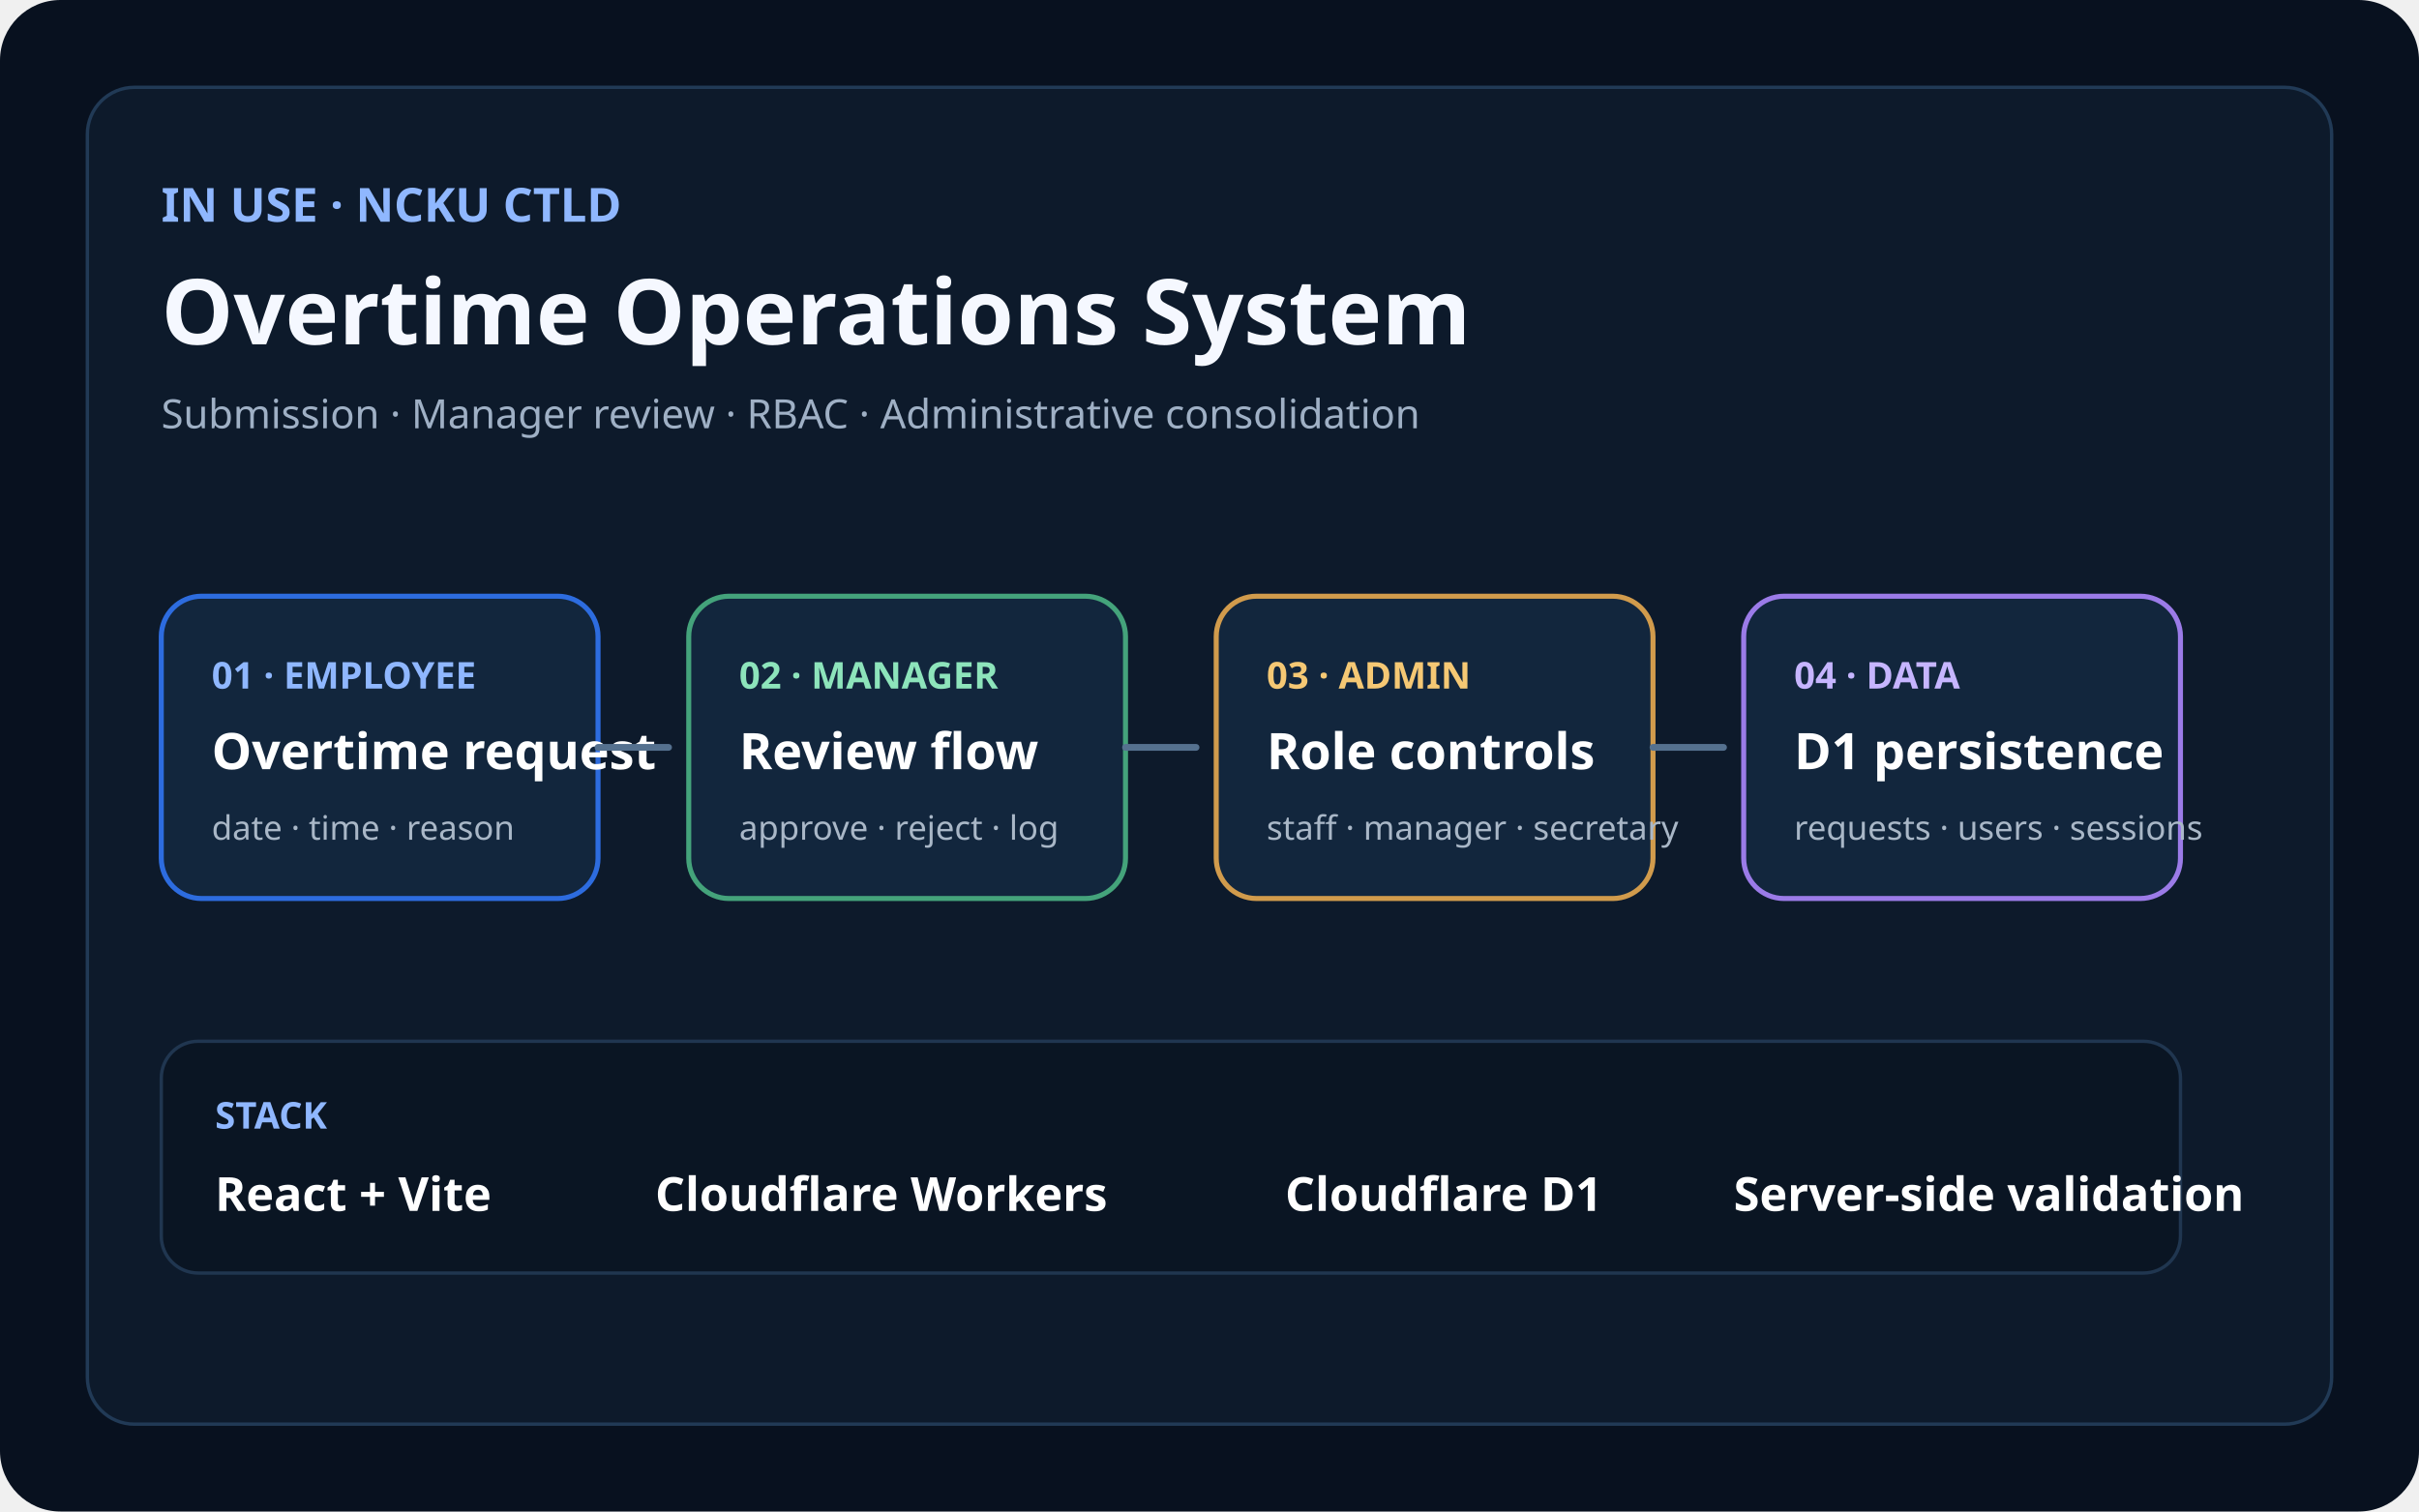
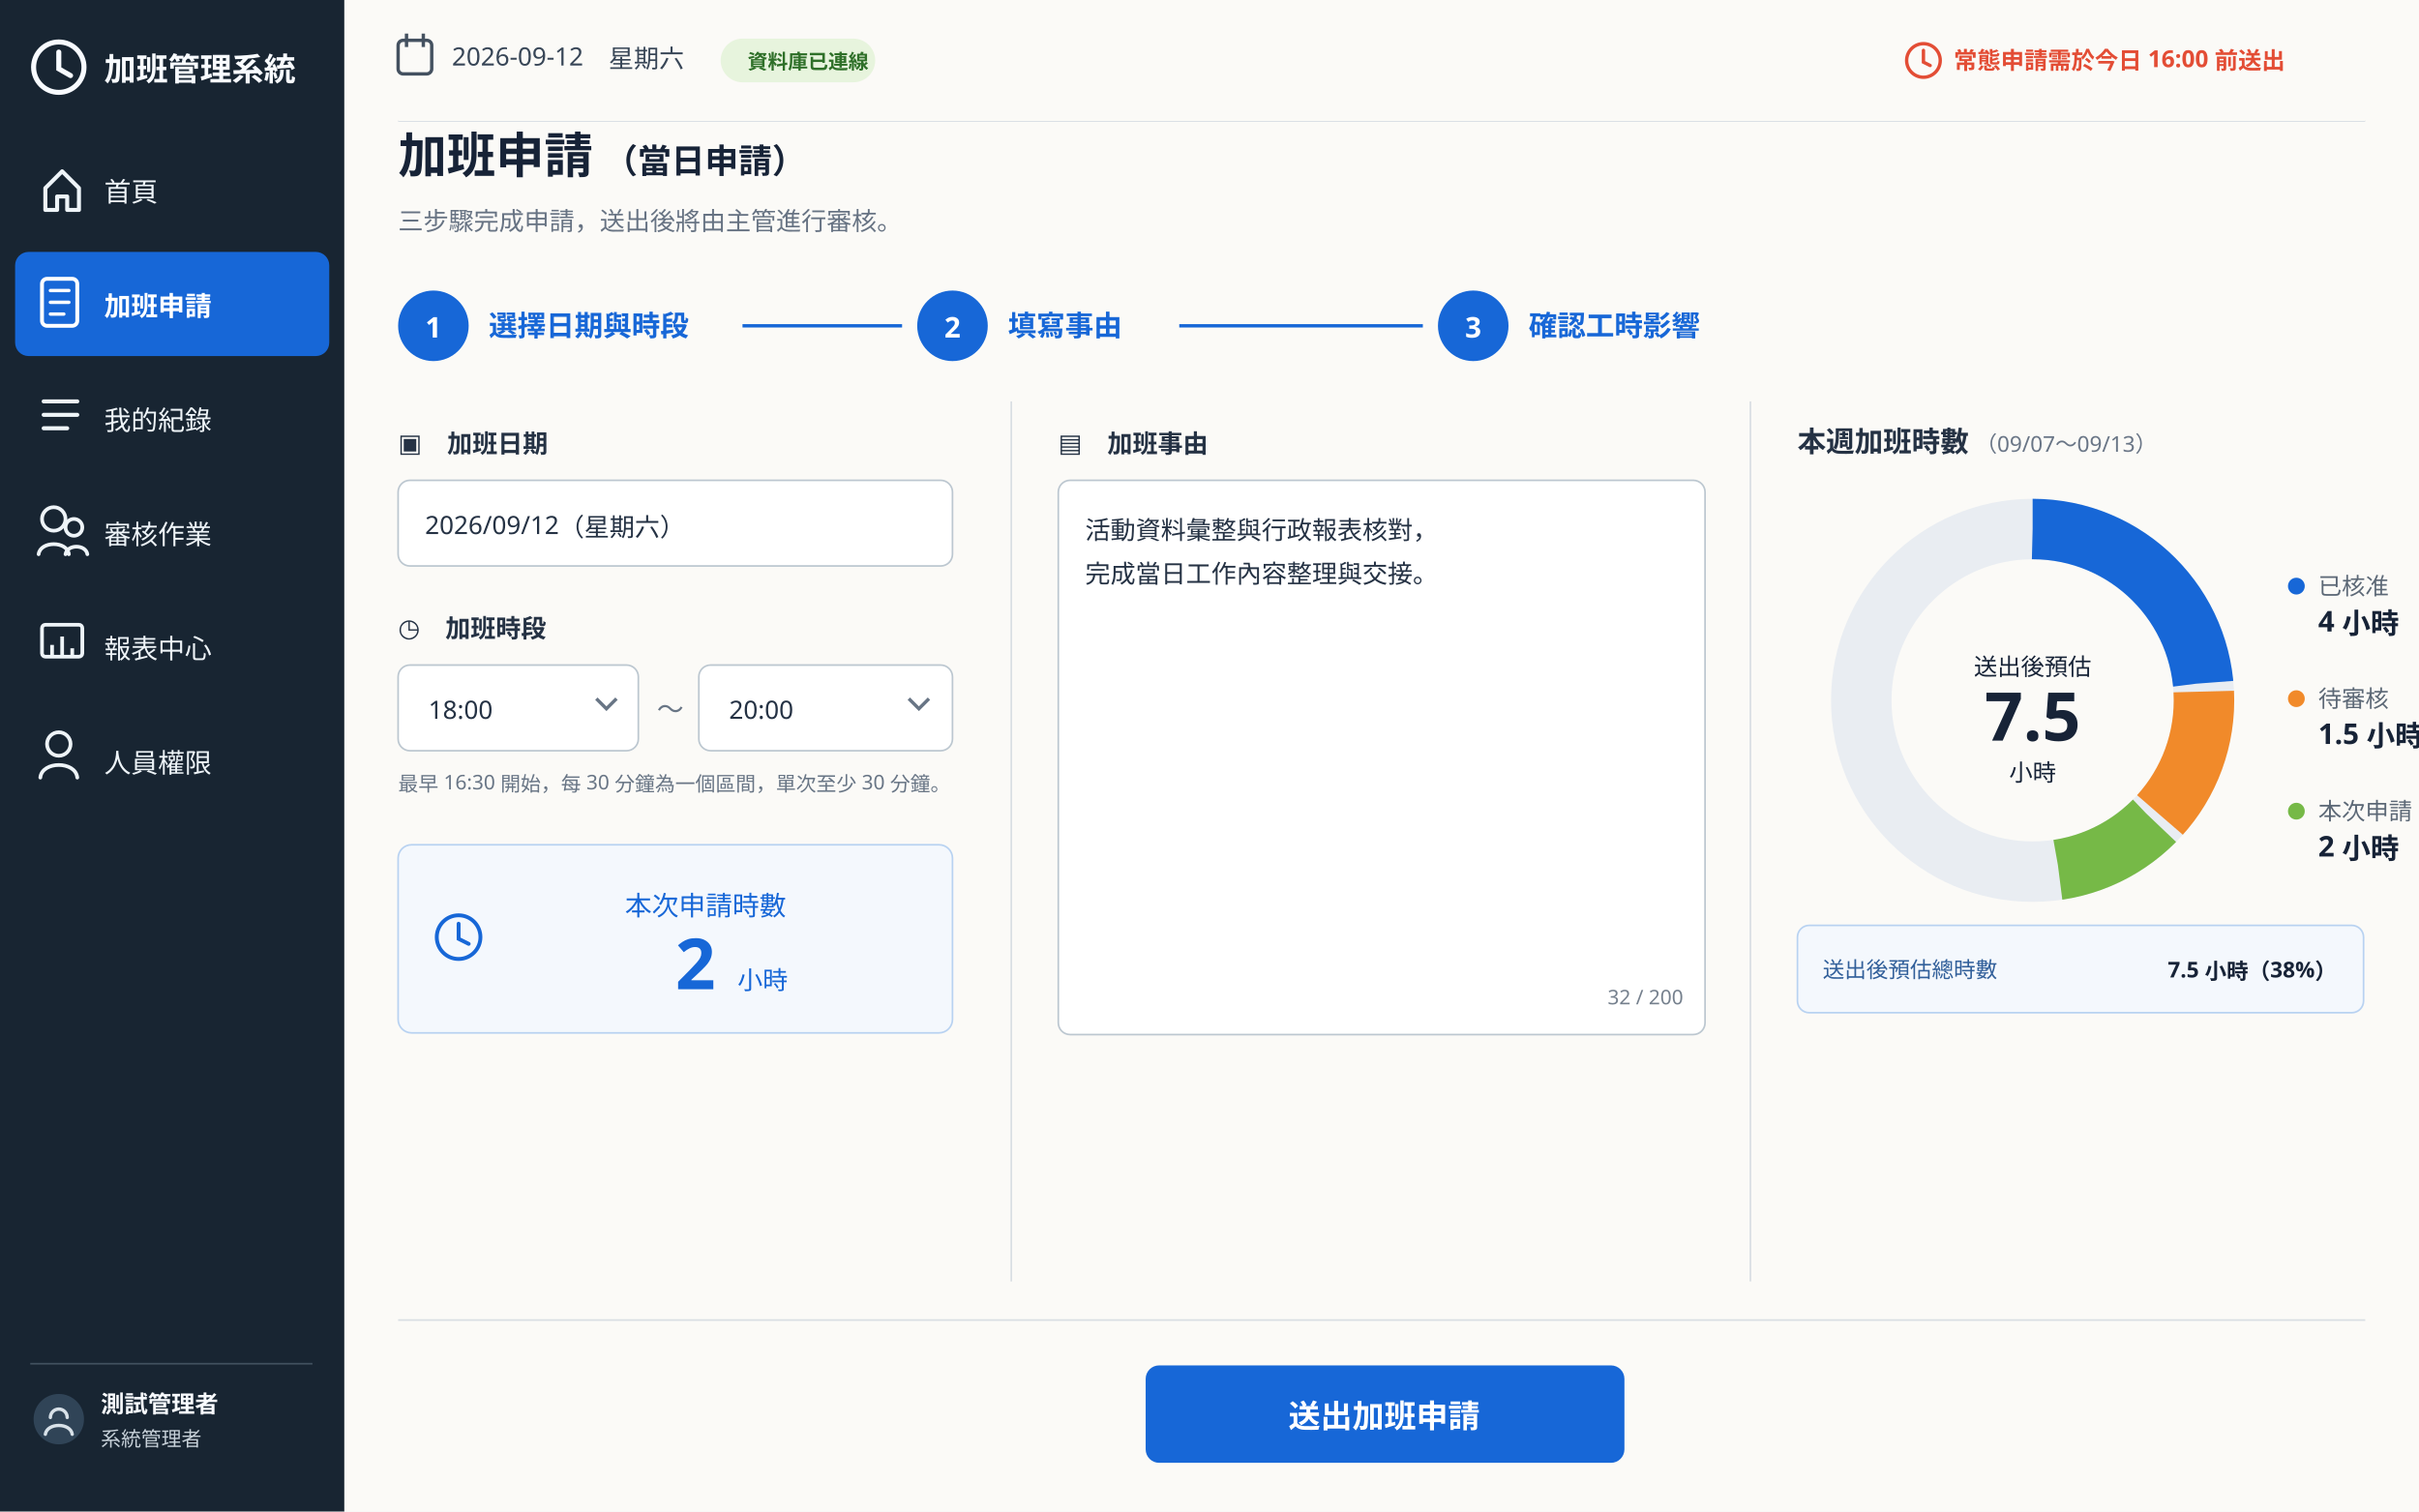
<svg xmlns="http://www.w3.org/2000/svg" width="1440" height="900" viewBox="0 0 1440 900" role="img" aria-labelledby="title desc">
-   <rect width="1440" height="900" rx="36" fill="#08111f" />
-   <rect x="52" y="52" width="1336" height="796" rx="28" fill="#0d1a2b" stroke="#213a56" stroke-width="2" />
-   <text x="96" y="132" fill="#8fb7ff" font-family="system-ui, sans-serif" font-size="28" font-weight="700">IN USE · NCKU CTLD</text>
-   <text x="96" y="205" fill="#f5f8ff" font-family="system-ui, sans-serif" font-size="54" font-weight="800">Overtime Operations System</text>
-   <text x="96" y="255" fill="#9fb0c5" font-family="system-ui, sans-serif" font-size="24">Submission · Manager review · RBAC · Administrative consolidation</text>
-   <g font-family="system-ui, sans-serif">
-     <rect x="96" y="355" width="260" height="180" rx="24" fill="#12263d" stroke="#2d6cdf" stroke-width="3" />
-     <text x="126" y="410" fill="#8fb7ff" font-size="22" font-weight="700">01 · EMPLOYEE</text>
-     <text x="126" y="458" fill="#ffffff" font-size="30" font-weight="800">Overtime request</text>
-     <text x="126" y="500" fill="#a9b7c7" font-size="20">date · time · reason</text>
-     <rect x="410" y="355" width="260" height="180" rx="24" fill="#12263d" stroke="#44a37b" stroke-width="3" />
-     <text x="440" y="410" fill="#8de4bb" font-size="22" font-weight="700">02 · MANAGER</text>
-     <text x="440" y="458" fill="#ffffff" font-size="30" font-weight="800">Review flow</text>
-     <text x="440" y="500" fill="#a9b7c7" font-size="20">approve · reject · log</text>
-     <rect x="724" y="355" width="260" height="180" rx="24" fill="#12263d" stroke="#d19b4c" stroke-width="3" />
-     <text x="754" y="410" fill="#f5c874" font-size="22" font-weight="700">03 · ADMIN</text>
-     <text x="754" y="458" fill="#ffffff" font-size="30" font-weight="800">Role controls</text>
-     <text x="754" y="500" fill="#a9b7c7" font-size="20">staff · manager · secretary</text>
-     <rect x="1038" y="355" width="260" height="180" rx="24" fill="#12263d" stroke="#9b7be8" stroke-width="3" />
-     <text x="1068" y="410" fill="#c6b5ff" font-size="22" font-weight="700">04 · DATA</text>
-     <text x="1068" y="458" fill="#ffffff" font-size="30" font-weight="800">D1 persistence</text>
-     <text x="1068" y="500" fill="#a9b7c7" font-size="20">requests · users · sessions</text>
-     <path d="M356 445 H398" stroke="#55718f" stroke-width="4" stroke-linecap="round" />
-     <path d="M670 445 H712" stroke="#55718f" stroke-width="4" stroke-linecap="round" />
-     <path d="M984 445 H1026" stroke="#55718f" stroke-width="4" stroke-linecap="round" />
-     <rect x="96" y="620" width="1202" height="138" rx="22" fill="#0a1523" stroke="#203650" stroke-width="2" />
-     <text x="128" y="672" fill="#8fb7ff" font-size="22" font-weight="700">STACK</text>
-     <text x="128" y="721" fill="#ffffff" font-size="28" font-weight="700">React + Vite</text>
-     <text x="390" y="721" fill="#ffffff" font-size="28" font-weight="700">Cloudflare Workers</text>
-     <text x="765" y="721" fill="#ffffff" font-size="28" font-weight="700">Cloudflare D1</text>
-     <text x="1032" y="721" fill="#ffffff" font-size="28" font-weight="700">Server-side validation</text>
+   <rect width="1440" height="900" fill="#fbfaf7" />
+   <g font-family="'Noto Sans TC','Microsoft JhengHei',system-ui,sans-serif">
+     <rect x="0" y="0" width="205" height="900" fill="#182532" />
+     <g fill="#f8fbff">
+       <circle cx="35" cy="40" r="15" fill="none" stroke="#f8fbff" stroke-width="3" />
+       <path d="M35 31v10l7 4" fill="none" stroke="#f8fbff" stroke-width="3" stroke-linecap="round" />
+       <text x="62" y="48" font-size="19" font-weight="700">加班管理系統</text>
+     </g>
+     <g font-size="16" fill="#eef4f8">
+       <rect x="9" y="84" width="187" height="58" rx="8" fill="transparent" />
+       <path d="M27 112l10-10 10 10v13H40v-8h-6v8h-7z" fill="none" stroke="#eef4f8" stroke-width="2.4" stroke-linejoin="round" />
+       <text x="62" y="120">首頁</text>
+       <rect x="9" y="150" width="187" height="62" rx="8" fill="#1767d7" />
+       <rect x="25" y="166" width="21" height="28" rx="3" fill="none" stroke="#fff" stroke-width="2.3" />
+       <path d="M30 173h11M30 180h11M30 187h8" stroke="#fff" stroke-width="2" stroke-linecap="round" />
+       <text x="62" y="188" fill="#fff" font-weight="700">加班申請</text>
+       <rect x="9" y="218" width="187" height="62" rx="8" fill="transparent" />
+       <path d="M26 239h20M26 247h20M26 255h14" stroke="#eef4f8" stroke-width="2.4" stroke-linecap="round" />
+       <text x="62" y="256">我的紀錄</text>
+       <rect x="9" y="286" width="187" height="62" rx="8" fill="transparent" />
+       <circle cx="32" cy="309" r="7" fill="none" stroke="#eef4f8" stroke-width="2.2" />
+       <circle cx="44" cy="314" r="5" fill="none" stroke="#eef4f8" stroke-width="2.2" />
+       <path d="M23 330c1-8 17-8 18 0M39 330c1-6 12-6 13 0" fill="none" stroke="#eef4f8" stroke-width="2.2" stroke-linecap="round" />
+       <text x="62" y="324">審核作業</text>
+       <rect x="9" y="354" width="187" height="62" rx="8" fill="transparent" />
+       <rect x="25" y="372" width="24" height="19" rx="2" fill="none" stroke="#eef4f8" stroke-width="2.2" />
+       <path d="M31 391v-7M37 391v-12M43 391v-5" stroke="#eef4f8" stroke-width="2.2" />
+       <text x="62" y="392">報表中心</text>
+       <rect x="9" y="422" width="187" height="62" rx="8" fill="transparent" />
+       <circle cx="35" cy="443" r="7" fill="none" stroke="#eef4f8" stroke-width="2.2" />
+       <path d="M24 463c1-10 21-10 22 0" fill="none" stroke="#eef4f8" stroke-width="2.2" stroke-linecap="round" />
+       <text x="62" y="460">人員權限</text>
+     </g>
+     <line x1="18" y1="812" x2="186" y2="812" stroke="#40505e" />
+     <circle cx="35" cy="845" r="15" fill="#304457" />
+     <path d="M30 844a5 5 0 1 1 10 0M27 854c1-7 15-7 16 0" fill="none" stroke="#d8e1e8" stroke-width="2" stroke-linecap="round" />
+     <text x="60" y="841" fill="#f8fbff" font-size="14" font-weight="700">測試管理者</text>
+     <text x="60" y="861" fill="#c7d1d9" font-size="12">系統管理者</text>
+     <g transform="translate(205,0)">
+       <rect width="1235" height="900" fill="#fbfaf7" />
+       <line x1="32" y1="72" x2="1203" y2="72" stroke="#d7dde2" />
+       <g font-size="15" fill="#384657">
+         <rect x="32" y="0" width="1171" height="72" fill="#fbfaf7" />
+         <rect x="32" y="24" width="20" height="20" rx="3" fill="none" stroke="#445160" stroke-width="2" />
+         <line x1="37" y1="20" x2="37" y2="28" stroke="#445160" stroke-width="2" />
+         <line x1="47" y1="20" x2="47" y2="28" stroke="#445160" stroke-width="2" />
+         <text x="64" y="39">2026-09-12　星期六</text>
+         <rect x="224" y="23" width="92" height="26" rx="13" fill="#e7f4dd" />
+         <text x="240" y="41" fill="#2f7029" font-size="12" font-weight="700">資料庫已連線</text>
+         <circle cx="940" cy="36" r="10" fill="none" stroke="#e34d35" stroke-width="2" />
+         <path d="M940 30v7l4 2" fill="none" stroke="#e34d35" stroke-width="2" stroke-linecap="round" />
+         <text x="958" y="41" fill="#e34d35" font-size="14" font-weight="700">常態申請需於今日 16:00 前送出</text>
+       </g>
+       <g transform="translate(32,103)">
+         <text x="0" y="0" fill="#172337" font-size="29" font-weight="800">加班申請 <tspan font-size="20" font-weight="600">（當日申請）</tspan>
+         </text>
+         <text x="0" y="34" fill="#677383" font-size="15">三步驟完成申請，送出後將由主管進行審核。</text>
+         <g transform="translate(0,70)" font-size="17" font-weight="800" fill="#1767d7">
+           <circle cx="21" cy="21" r="21" fill="#1767d7" />
+           <text x="21" y="28" text-anchor="middle" fill="#fff" font-size="17">1</text>
+           <text x="54" y="27">選擇日期與時段</text>
+           <line x1="205" y1="21" x2="300" y2="21" stroke="#1767d7" stroke-width="2" />
+           <circle cx="330" cy="21" r="21" fill="#1767d7" />
+           <text x="330" y="28" text-anchor="middle" fill="#fff" font-size="17">2</text>
+           <text x="363" y="27">填寫事由</text>
+           <line x1="465" y1="21" x2="610" y2="21" stroke="#1767d7" stroke-width="2" />
+           <circle cx="640" cy="21" r="21" fill="#1767d7" />
+           <text x="640" y="28" text-anchor="middle" fill="#fff" font-size="17">3</text>
+           <text x="673" y="27">確認工時影響</text>
+         </g>
+         <line x1="365" y1="136" x2="365" y2="660" stroke="#d9dee3" />
+         <line x1="805" y1="136" x2="805" y2="660" stroke="#d9dee3" />
+         <g transform="translate(0,148)">
+           <text x="0" y="18" fill="#253244" font-size="15" font-weight="700">▣　加班日期</text>
+           <rect x="0" y="35" width="330" height="51" rx="7" fill="#fff" stroke="#bcc7d0" />
+           <text x="16" y="67" fill="#253244" font-size="15">2026/09/12（星期六）</text>
+           <text x="0" y="128" fill="#253244" font-size="15" font-weight="700">◷　加班時段</text>
+           <rect x="0" y="145" width="143" height="51" rx="7" fill="#fff" stroke="#bcc7d0" />
+           <text x="18" y="177" fill="#253244" font-size="15">18:00</text>
+           <path d="M118 165l6 6 6-6" fill="none" stroke="#687585" stroke-width="2" />
+           <text x="154" y="177" fill="#687585" font-size="16">～</text>
+           <rect x="179" y="145" width="151" height="51" rx="7" fill="#fff" stroke="#bcc7d0" />
+           <text x="197" y="177" fill="#253244" font-size="15">20:00</text>
+           <path d="M304 165l6 6 6-6" fill="none" stroke="#687585" stroke-width="2" />
+           <text x="0" y="220" fill="#687585" font-size="12">最早 16:30 開始，每 30 分鐘為一個區間，單次至少 30 分鐘。</text>
+           <rect x="0" y="252" width="330" height="112" rx="8" fill="#f4f8fd" stroke="#b8d2f1" />
+           <circle cx="36" cy="307" r="13" fill="none" stroke="#1767d7" stroke-width="2.3" />
+           <path d="M36 299v9l6 3" fill="none" stroke="#1767d7" stroke-width="2.3" stroke-linecap="round" />
+           <text x="183" y="294" fill="#1767d7" font-size="16" text-anchor="middle">本次申請時數</text>
+           <text x="177" y="338" fill="#1767d7" font-size="42" font-weight="800" text-anchor="middle">2</text>
+           <text x="202" y="338" fill="#1767d7" font-size="15">小時</text>
+         </g>
+         <g transform="translate(393,148)">
+           <text x="0" y="18" fill="#253244" font-size="15" font-weight="700">▤　加班事由</text>
+           <rect x="0" y="35" width="385" height="330" rx="7" fill="#fff" stroke="#bcc7d0" />
+           <text x="16" y="70" fill="#253244" font-size="15">活動資料彙整與行政報表核對，</text>
+           <text x="16" y="96" fill="#253244" font-size="15">完成當日工作內容整理與交接。</text>
+           <text x="327" y="347" fill="#75808d" font-size="12">32 / 200</text>
+         </g>
+         <g transform="translate(833,148)">
+           <text x="0" y="18" fill="#253244" font-size="17" font-weight="700">本週加班時數 <tspan fill="#697586" font-size="13" font-weight="400">（09/07～09/13）</tspan>
+           </text>
+           <circle cx="140" cy="166" r="102" fill="none" stroke="#e9edf2" stroke-width="36" />
+           <circle cx="140" cy="166" r="102" fill="none" stroke="#1767d7" stroke-width="36" stroke-dasharray="150 491" stroke-dashoffset="0" transform="rotate(-90 140 166)" />
+           <circle cx="140" cy="166" r="102" fill="none" stroke="#f18a2a" stroke-width="36" stroke-dasharray="80 561" stroke-dashoffset="-155" transform="rotate(-90 140 166)" />
+           <circle cx="140" cy="166" r="102" fill="none" stroke="#76b947" stroke-width="36" stroke-dasharray="65 576" stroke-dashoffset="-240" transform="rotate(-90 140 166)" />
+           <text x="140" y="151" text-anchor="middle" fill="#172337" font-size="14">送出後預估</text>
+           <text x="140" y="190" text-anchor="middle" fill="#172337" font-size="40" font-weight="800">7.5</text>
+           <text x="140" y="214" text-anchor="middle" fill="#172337" font-size="14">小時</text>
+           <g transform="translate(290,90)" font-size="14">
+             <circle cx="7" cy="8" r="5" fill="#1767d7" />
+             <text x="20" y="13" fill="#5c6876">已核准</text>
+             <text x="20" y="35" fill="#172337" font-size="17" font-weight="700">4 小時</text>
+             <circle cx="7" cy="75" r="5" fill="#f18a2a" />
+             <text x="20" y="80" fill="#5c6876">待審核</text>
+             <text x="20" y="102" fill="#172337" font-size="17" font-weight="700">1.5 小時</text>
+             <circle cx="7" cy="142" r="5" fill="#76b947" />
+             <text x="20" y="147" fill="#5c6876">本次申請</text>
+             <text x="20" y="169" fill="#172337" font-size="17" font-weight="700">2 小時</text>
+           </g>
+           <rect x="0" y="300" width="337" height="52" rx="7" fill="#f4f8fd" stroke="#b8d2f1" />
+           <text x="15" y="331" fill="#315f9a" font-size="13">送出後預估總時數</text>
+           <text x="321" y="331" text-anchor="end" fill="#172337" font-size="13" font-weight="700">7.5 小時（38%）</text>
+         </g>
+         <line x1="0" y1="683" x2="1171" y2="683" stroke="#d9dee3" />
+         <rect x="445" y="710" width="285" height="58" rx="8" fill="#1767d7" />
+         <text x="587" y="747" fill="#fff" text-anchor="middle" font-size="19" font-weight="800">送出加班申請</text>
+       </g>
+     </g>
  </g>
</svg>
